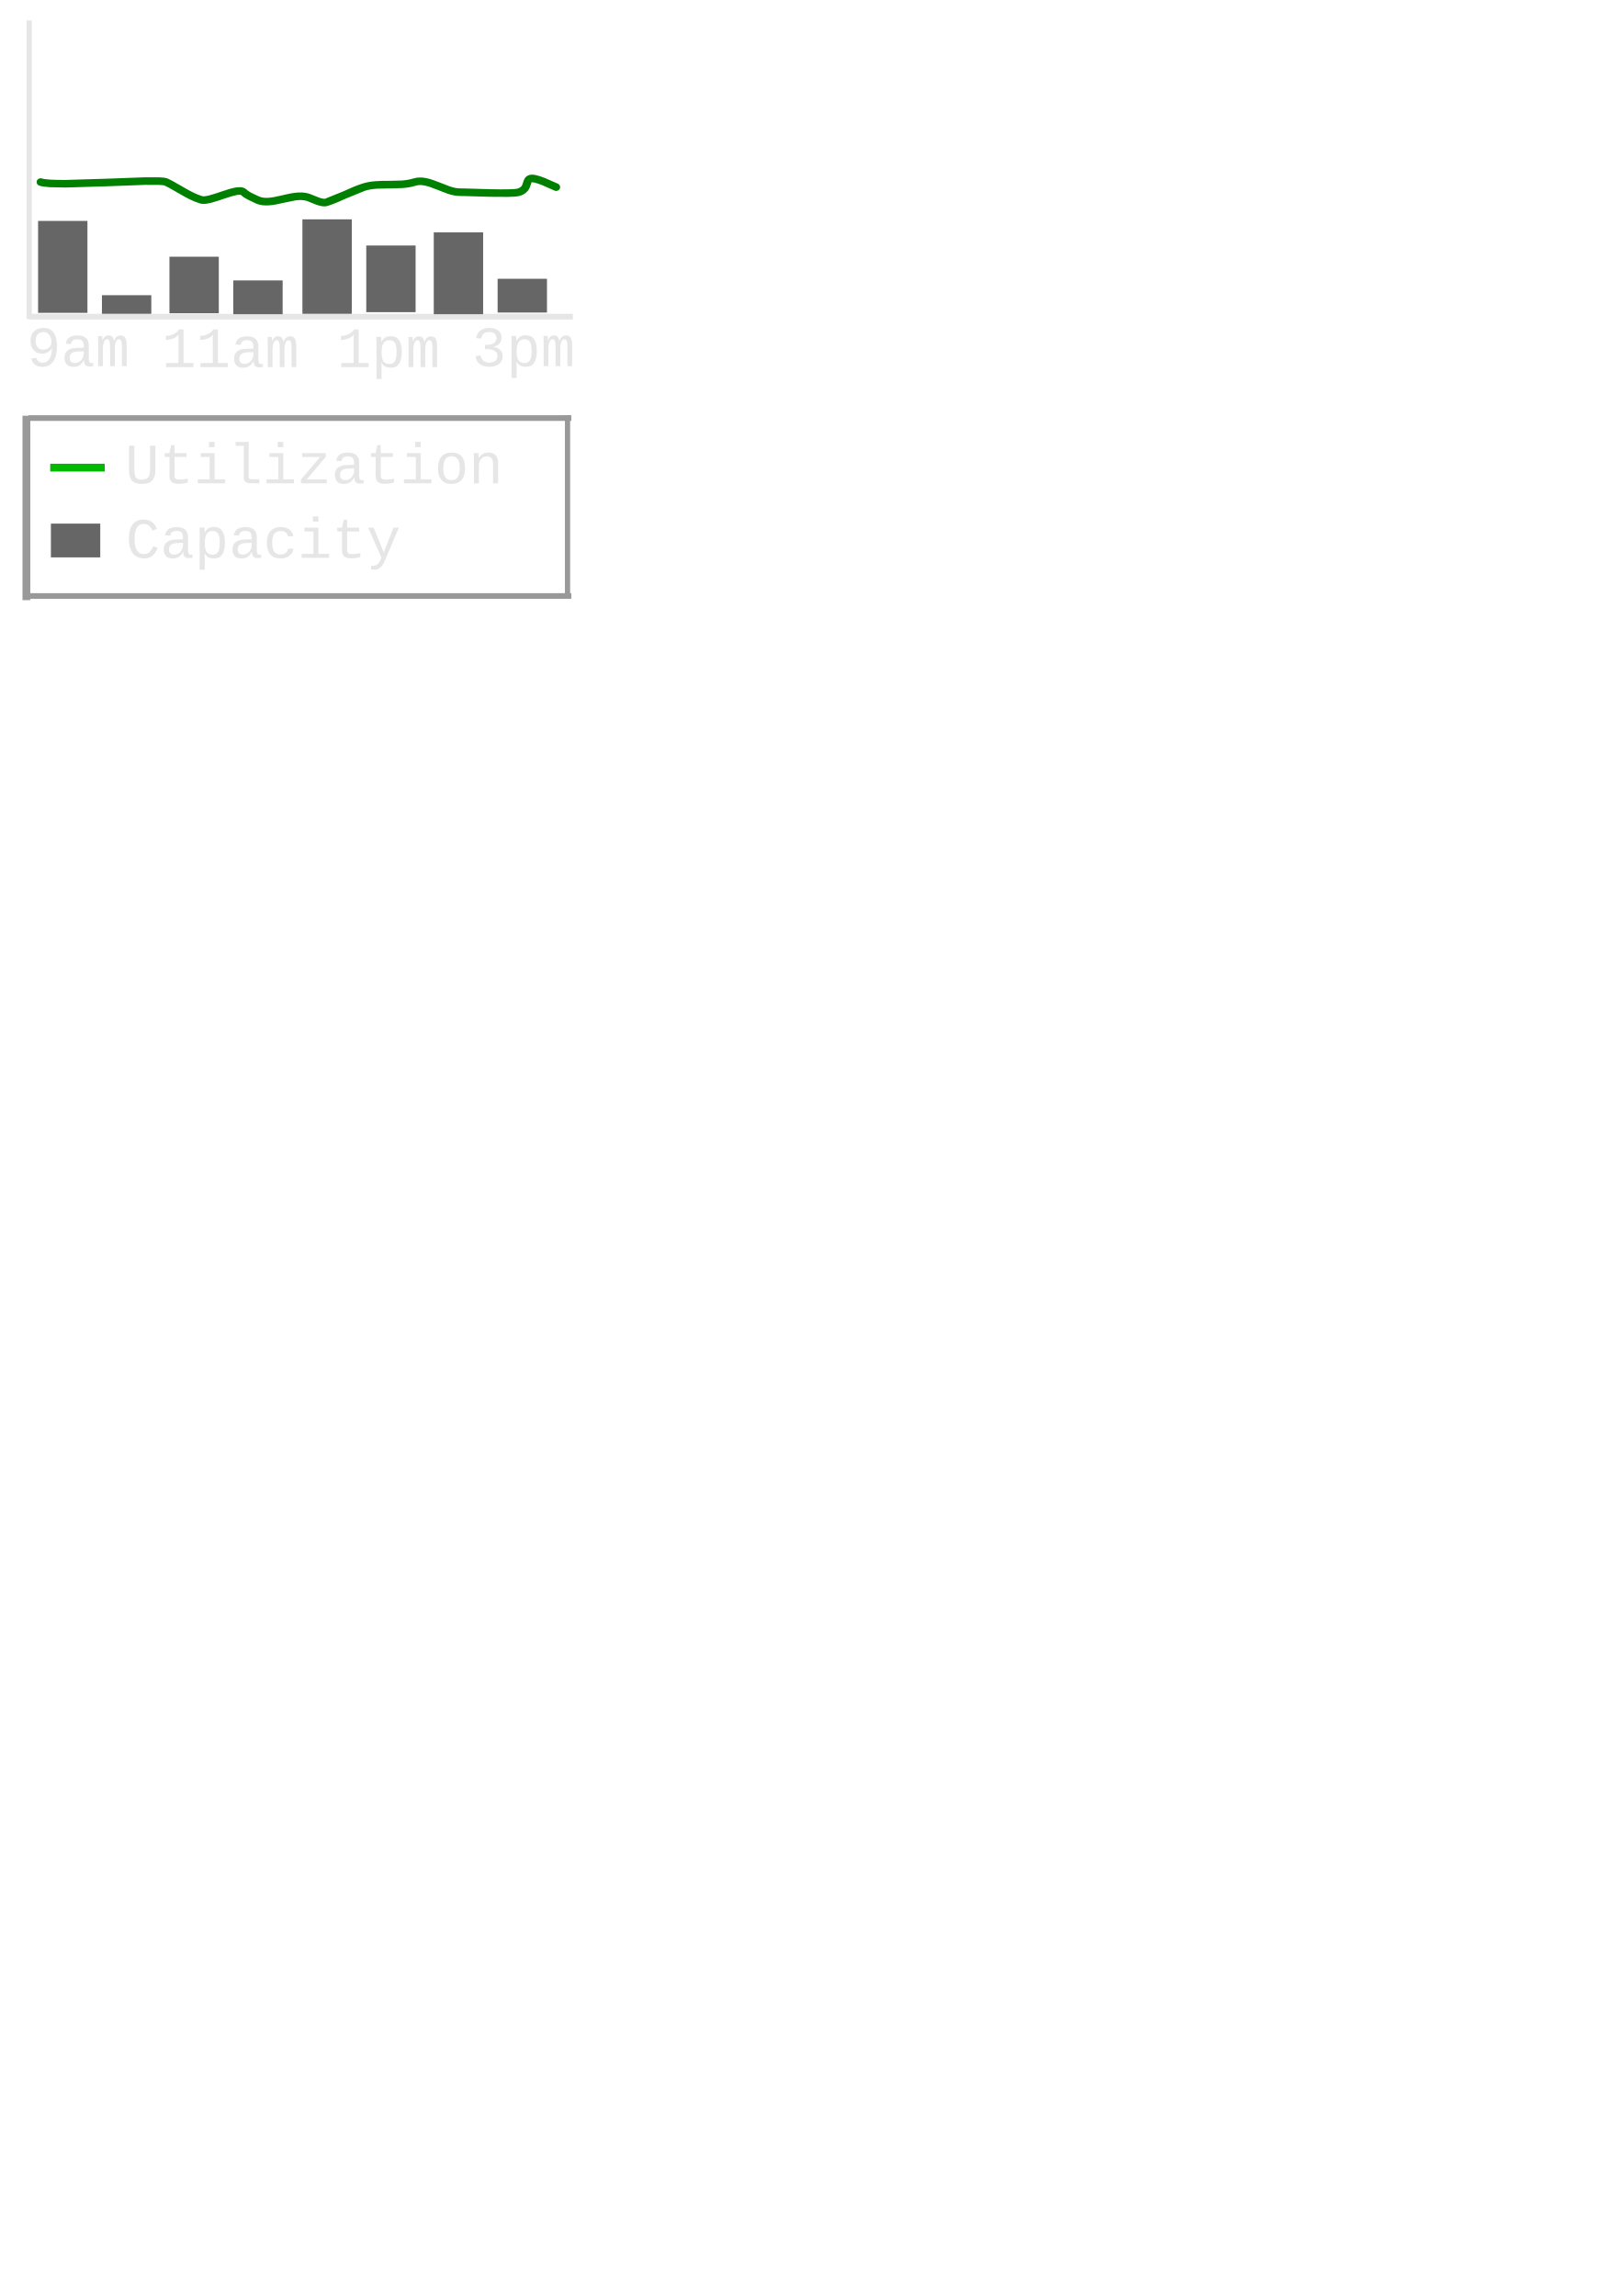
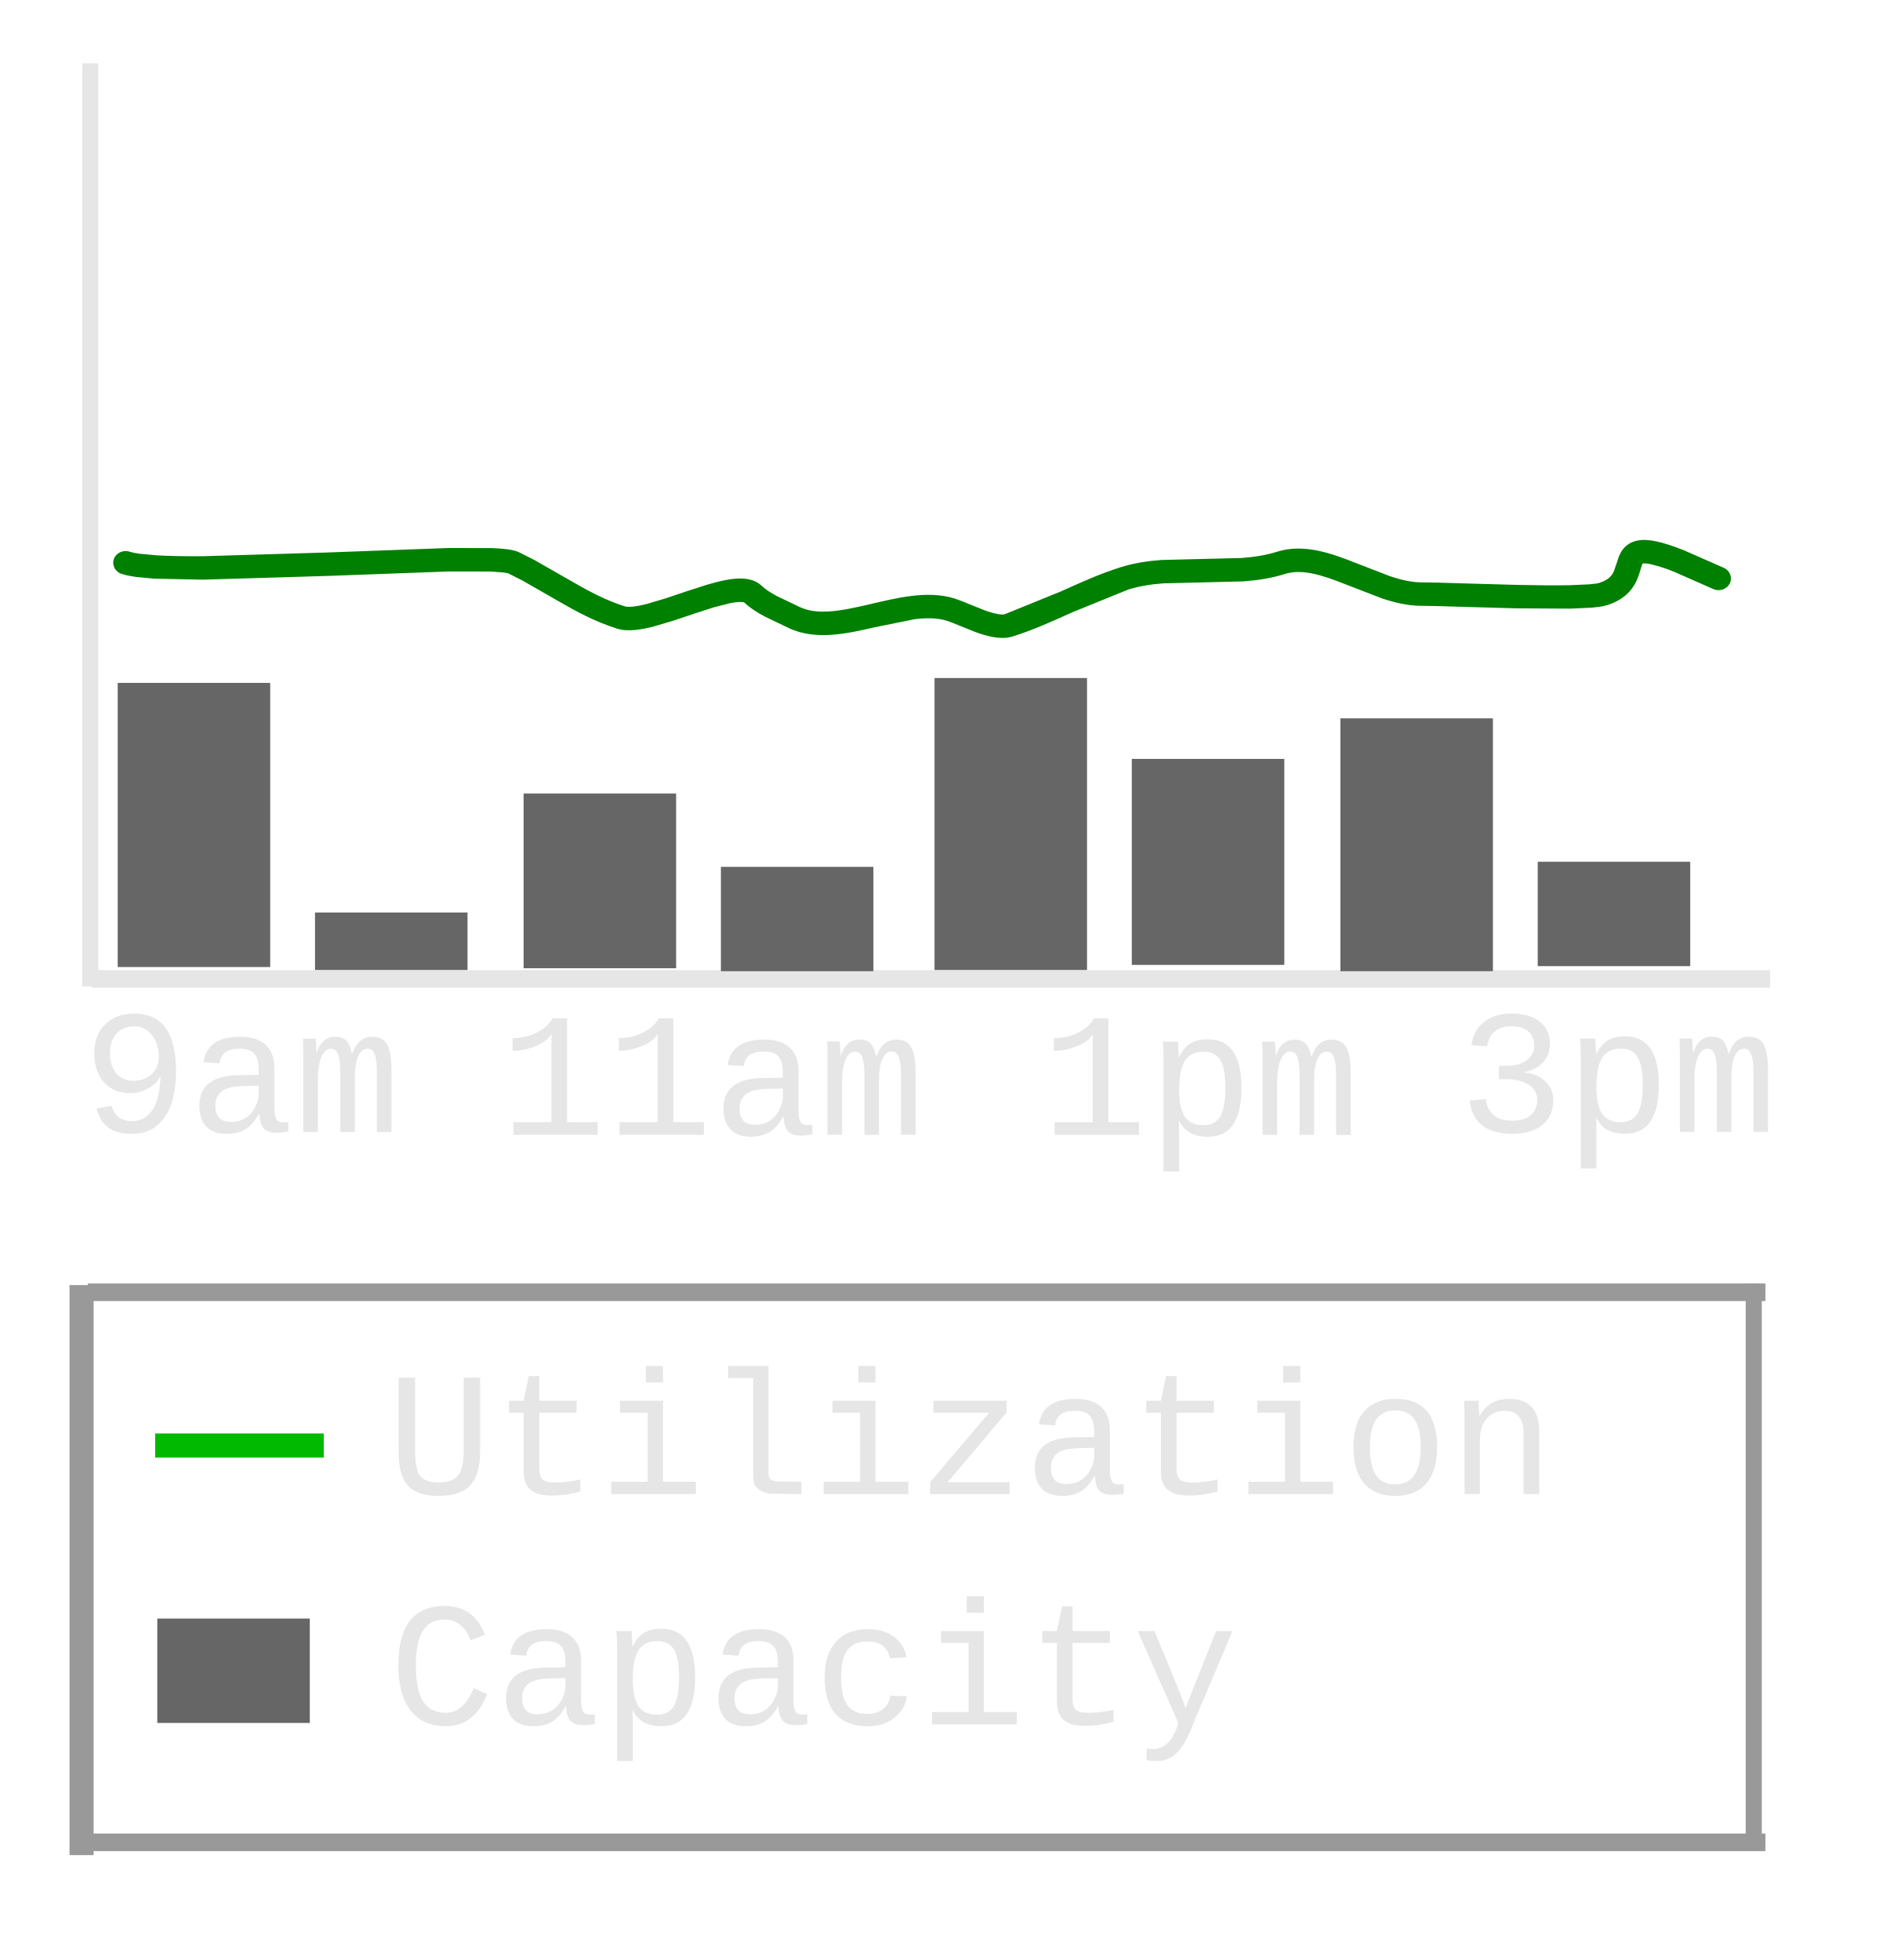
- <svg xmlns="http://www.w3.org/2000/svg" width="793.701" height="1122.52" viewBox="0 0 210 297">
-   <style>.B{fill:#e6e6e6}.C{font-style:italic}.D{font-weight:bold}.E{font-size:7.408px}.F{font-family:sans-serif}.G{font-style:normal}.H{font-weight:400}.I{font-family:Courier New}</style>
-   <g class="B">
+ <svg xmlns="http://www.w3.org/2000/svg" width="300" height="310" viewBox="0 0 79.375 82.021">
+   <style>.P{fill:#e6e6e6}.Q{font-style:italic}.R{font-weight:bold}.S{font-size:7.408px}.T{font-family:sans-serif}.U{font-weight:400}.V{font-style:normal}.W{font-family:Courier New}</style>
+   <g class="P">
    <path d="M3.44 2.646h.672v38.637H3.44z" />
    <path d="M3.868 40.597h70.218v.736H3.868z" />
  </g>
  <path d="M4.926 28.577h6.383v11.891H4.926zm8.258 9.609h6.383v2.405h-6.383zm8.731-4.978h6.383v7.311h-6.383zm8.257 3.067h6.383v4.368h-6.383zm8.941-7.902h6.383v12.218h-6.383zm8.257 3.385h6.383v8.62H47.37zm8.731-1.698h6.383v10.582h-6.383zm8.258 6.002h6.383v4.368h-6.383z" fill="#666" />
-   <text xml:space="preserve" x="3.431" y="47.372" class="B C D E F">
-     <tspan x="3.431" y="47.372" font-weight="normal" class="G I">9am</tspan>
+   <text xml:space="preserve" x="3.431" y="47.372" class="P Q R S T">
+     <tspan x="3.431" y="47.372" font-weight="normal" class="V W">9am</tspan>
  </text>
-   <text xml:space="preserve" x="20.92" y="47.486" class="B C D E F">
-     <tspan x="20.92" y="47.486" font-weight="normal" class="G I">11am</tspan>
+   <text xml:space="preserve" x="20.92" y="47.486" class="P Q R S T">
+     <tspan x="20.92" y="47.486" font-weight="normal" class="V W">11am</tspan>
  </text>
-   <text xml:space="preserve" x="43.58" y="47.49" class="B C D E F">
-     <tspan x="43.58" y="47.49" font-weight="normal" class="G I">1pm</tspan>
+   <text xml:space="preserve" x="43.58" y="47.49" class="P Q R S T">
+     <tspan x="43.58" y="47.49" font-weight="normal" class="V W">1pm</tspan>
  </text>
-   <text xml:space="preserve" x="61.042" y="47.368" class="B C D E F">
-     <tspan x="61.042" y="47.368" font-weight="normal" class="G I">3pm</tspan>
+   <text xml:space="preserve" x="61.042" y="47.368" class="P Q R S T">
+     <tspan x="61.042" y="47.368" font-weight="normal" class="V W">3pm</tspan>
  </text>
-   <path d="M5.087 24.013c.085.029.179.054.284.076l.321.055.773.072 2.038.041 5.242-.157 5.039-.186 1.754.003.543.04.153.026c.038.009.044.013.03.007l.595.3 1.598.915c.617.356 1.428.805 2.366 1.101a1.56 1.56 0 0 0 .38.066c.124.007.252.003.38-.009a5.2 5.2 0 0 0 .791-.15l.842-.251.857-.288.815-.263.698-.176c.207-.039.362-.05.469-.041.051.004.08.012.093.017.251.235.539.419.86.589l1.001.481c.287.136.587.218.892.26s.607.044.91.023c.595-.041 1.207-.177 1.791-.313l1.671-.338c.259-.032.504-.047.734-.037a2.44 2.44 0 0 1 .633.104l.22.08.284.116.677.271a4.55 4.55 0 0 0 .749.213 2.2 2.2 0 0 0 .396.036 1.42 1.42 0 0 0 .419-.062c.857-.27 1.686-.646 2.478-1.004l2.359-.959c.464-.146.958-.222 1.478-.26l1.631-.039 1.716-.043c.584-.044 1.168-.132 1.737-.312.168-.053.344-.079.53-.081s.389.019.6.062c.435.087.896.254 1.387.449l1.536.593c.536.178 1.093.312 1.655.312l.67.011.954.028 2.345.066 2.272.013.878-.04.346-.039a2.01 2.01 0 0 0 .299-.065c.344-.108.608-.259.812-.441a1.75 1.75 0 0 0 .428-.583c.086-.186.139-.377.174-.495l.052-.16c.016-.042.028-.064.035-.074-.014.009-.025.012-.015.009a.38.38 0 0 1 .099-.006 1.54 1.54 0 0 1 .254.036 6.5 6.5 0 0 1 .969.314l1.632.719c.256.121.567.023.695-.219s.024-.537-.232-.658l-1.699-.748c-.435-.171-.817-.297-1.14-.365-.152-.032-.299-.053-.438-.059a1.45 1.45 0 0 0-.403.037c-.13.032-.253.086-.361.166a.98.98 0 0 0-.243.258 1.34 1.34 0 0 0-.128.257l-.075.227-.126.368a.77.77 0 0 1-.189.262c-.082.073-.212.156-.43.225-.017.006-.059.016-.135.027l-.272.03-.811.036c-.622.013-1.394.005-2.226-.013l-2.334-.066-.96-.028-.698-.012c-.395 0-.826-.095-1.311-.256l-1.479-.572c-.496-.197-1.036-.397-1.574-.504a3.99 3.99 0 0 0-.827-.082c-.28.003-.563.042-.845.131-.465.147-.961.225-1.491.264l-1.635.04c-.553 0-1.137 0-1.712.042s-1.156.128-1.726.308c-.854.269-1.677.642-2.478 1.004l-2.359.959c-.015.005-.046.011-.098.012a1.12 1.12 0 0 1-.198-.02c-.163-.029-.355-.087-.567-.164l-.633-.254-.304-.124-.289-.104c-.301-.095-.609-.141-.914-.154s-.614.007-.916.044c-.599.075-1.221.227-1.783.358-.59.137-1.123.253-1.62.287-.247.017-.475.013-.684-.016a1.97 1.97 0 0 1-.578-.167l-.959-.46c-.274-.145-.473-.278-.633-.429-.107-.101-.231-.171-.357-.218a1.44 1.44 0 0 0-.378-.08c-.245-.02-.509.009-.759.056-.26.049-.536.122-.81.203l-.852.275-.846.285-.777.232c-.246.064-.453.104-.622.12a1.42 1.42 0 0 1-.212.006c-.058-.003-.094-.011-.115-.018-.818-.258-1.544-.656-2.155-1.008l-1.628-.931-.64-.323a1.23 1.23 0 0 0-.249-.083 2.71 2.71 0 0 0-.258-.045 7.5 7.5 0 0 0-.64-.048l-1.821-.003-5.063.187-5.203.156c-.837.005-1.477-.009-1.966-.039l-.688-.064-.246-.042-.162-.042c-.27-.091-.566.042-.662.297s.044.536.314.627z" fill="green" />
+   <path d="M5.087 24.013a2.41 2.41 0 0 0 .284.076l.321.055.773.072 2.038.041 5.242-.157 5.039-.186 1.754.003.543.04.153.026c.038.009.044.013.03.007l.595.3 1.598.915c.617.356 1.428.805 2.366 1.101a1.56 1.56 0 0 0 .38.066 2.55 2.55 0 0 0 .38-.009 5.2 5.2 0 0 0 .791-.15l.842-.251.857-.288.815-.263.698-.176c.207-.039.362-.05.469-.041a.35.35 0 0 1 .093.017c.251.235.539.419.86.589l1.001.481c.287.136.587.218.892.26a4.4 4.4 0 0 0 .91.023c.595-.041 1.207-.177 1.791-.313l1.671-.338a4.45 4.45 0 0 1 .734-.037 2.44 2.44 0 0 1 .633.104l.22.08.284.116.677.271a4.55 4.55 0 0 0 .749.213 2.2 2.2 0 0 0 .396.036 1.42 1.42 0 0 0 .419-.062c.857-.27 1.686-.646 2.478-1.004l2.359-.959c.464-.146.958-.222 1.478-.26l1.631-.039 1.716-.043c.584-.044 1.168-.132 1.737-.312.168-.053.344-.079.53-.081a2.88 2.88 0 0 1 .6.062c.435.087.896.254 1.387.449l1.536.593c.536.178 1.093.312 1.655.312l.67.011.954.028 2.345.066 2.272.013.878-.04.346-.039a2.01 2.01 0 0 0 .299-.065c.344-.108.608-.259.812-.441a1.75 1.75 0 0 0 .428-.583c.086-.186.139-.377.174-.495l.052-.16c.016-.042.028-.064.035-.074-.014.009-.025.012-.015.009a.38.38 0 0 1 .099-.006 1.54 1.54 0 0 1 .254.036 6.5 6.5 0 0 1 .969.314l1.632.719c.256.121.567.023.695-.219s.024-.537-.232-.658l-1.699-.748c-.435-.171-.817-.297-1.14-.365a2.71 2.71 0 0 0-.438-.059 1.45 1.45 0 0 0-.403.037c-.13.032-.253.086-.361.166a.98.98 0 0 0-.243.258 1.34 1.34 0 0 0-.128.257l-.075.227-.126.368a.77.77 0 0 1-.189.262c-.082.073-.212.156-.43.225a.85.85 0 0 1-.135.027l-.272.03-.811.036c-.622.013-1.394.005-2.226-.013l-2.334-.066-.96-.028-.698-.012c-.395 0-.826-.095-1.311-.256l-1.479-.572c-.496-.197-1.036-.397-1.574-.504a3.99 3.99 0 0 0-.827-.082c-.28.003-.563.042-.845.131-.465.147-.961.225-1.491.264l-1.635.04-1.712.042c-.575.042-1.156.128-1.726.308-.854.269-1.677.642-2.478 1.004l-2.359.959c-.015.005-.046.011-.098.012a1.12 1.12 0 0 1-.198-.02 3.56 3.56 0 0 1-.567-.164l-.633-.254-.304-.124-.289-.104c-.301-.095-.609-.141-.914-.154s-.614.007-.916.044c-.599.075-1.221.227-1.783.358-.59.137-1.123.253-1.62.287-.247.017-.475.013-.684-.016a1.97 1.97 0 0 1-.578-.167l-.959-.46c-.274-.145-.473-.278-.633-.429a1.05 1.05 0 0 0-.357-.218 1.44 1.44 0 0 0-.378-.08c-.245-.02-.509.009-.759.056-.26.049-.536.122-.81.203l-.852.275-.846.285-.777.232c-.246.064-.453.104-.622.12a1.42 1.42 0 0 1-.212.006c-.058-.003-.094-.011-.115-.018-.818-.258-1.544-.656-2.155-1.008l-1.628-.931-.64-.323a1.23 1.23 0 0 0-.249-.083 2.71 2.71 0 0 0-.258-.045 7.5 7.5 0 0 0-.64-.048l-1.821-.003-5.063.187-5.203.156c-.837.005-1.477-.009-1.966-.039l-.688-.064-.246-.042-.162-.042c-.27-.091-.566.042-.662.297s.044.536.314.627z" fill="green" />
  <g fill="#999">
    <path d="M2.91 53.778h1.008v23.854H2.91zm70.155-.068h.672v23.518h-.672z" />
    <path d="M3.673 53.71h70.218v.736H3.673zm0 23.019h70.218v.736H3.673z" />
  </g>
  <path d="M6.583 67.733h6.383v4.368H6.583z" fill="#666" />
-   <text xml:space="preserve" x="16.172" y="62.521" class="B C D E F">
-     <tspan x="16.172" y="62.521" font-weight="normal" class="G I">Utilization</tspan>
+   <text xml:space="preserve" x="16.172" y="62.521" class="P Q R S T">
+     <tspan x="16.172" y="62.521" font-weight="normal" class="V W">Utilization</tspan>
  </text>
-   <text xml:space="preserve" x="16.266" y="72.16" class="B C D E F">
-     <tspan x="16.266" y="72.16" font-weight="normal" class="G I">Capacity</tspan>
+   <text xml:space="preserve" x="16.266" y="72.16" class="P Q R S T">
+     <tspan x="16.266" y="72.16" font-weight="normal" class="V W">Capacity</tspan>
  </text>
  <path d="M6.495 59.988h7.055v1.008H6.495z" fill="#00b900" />
</svg>
